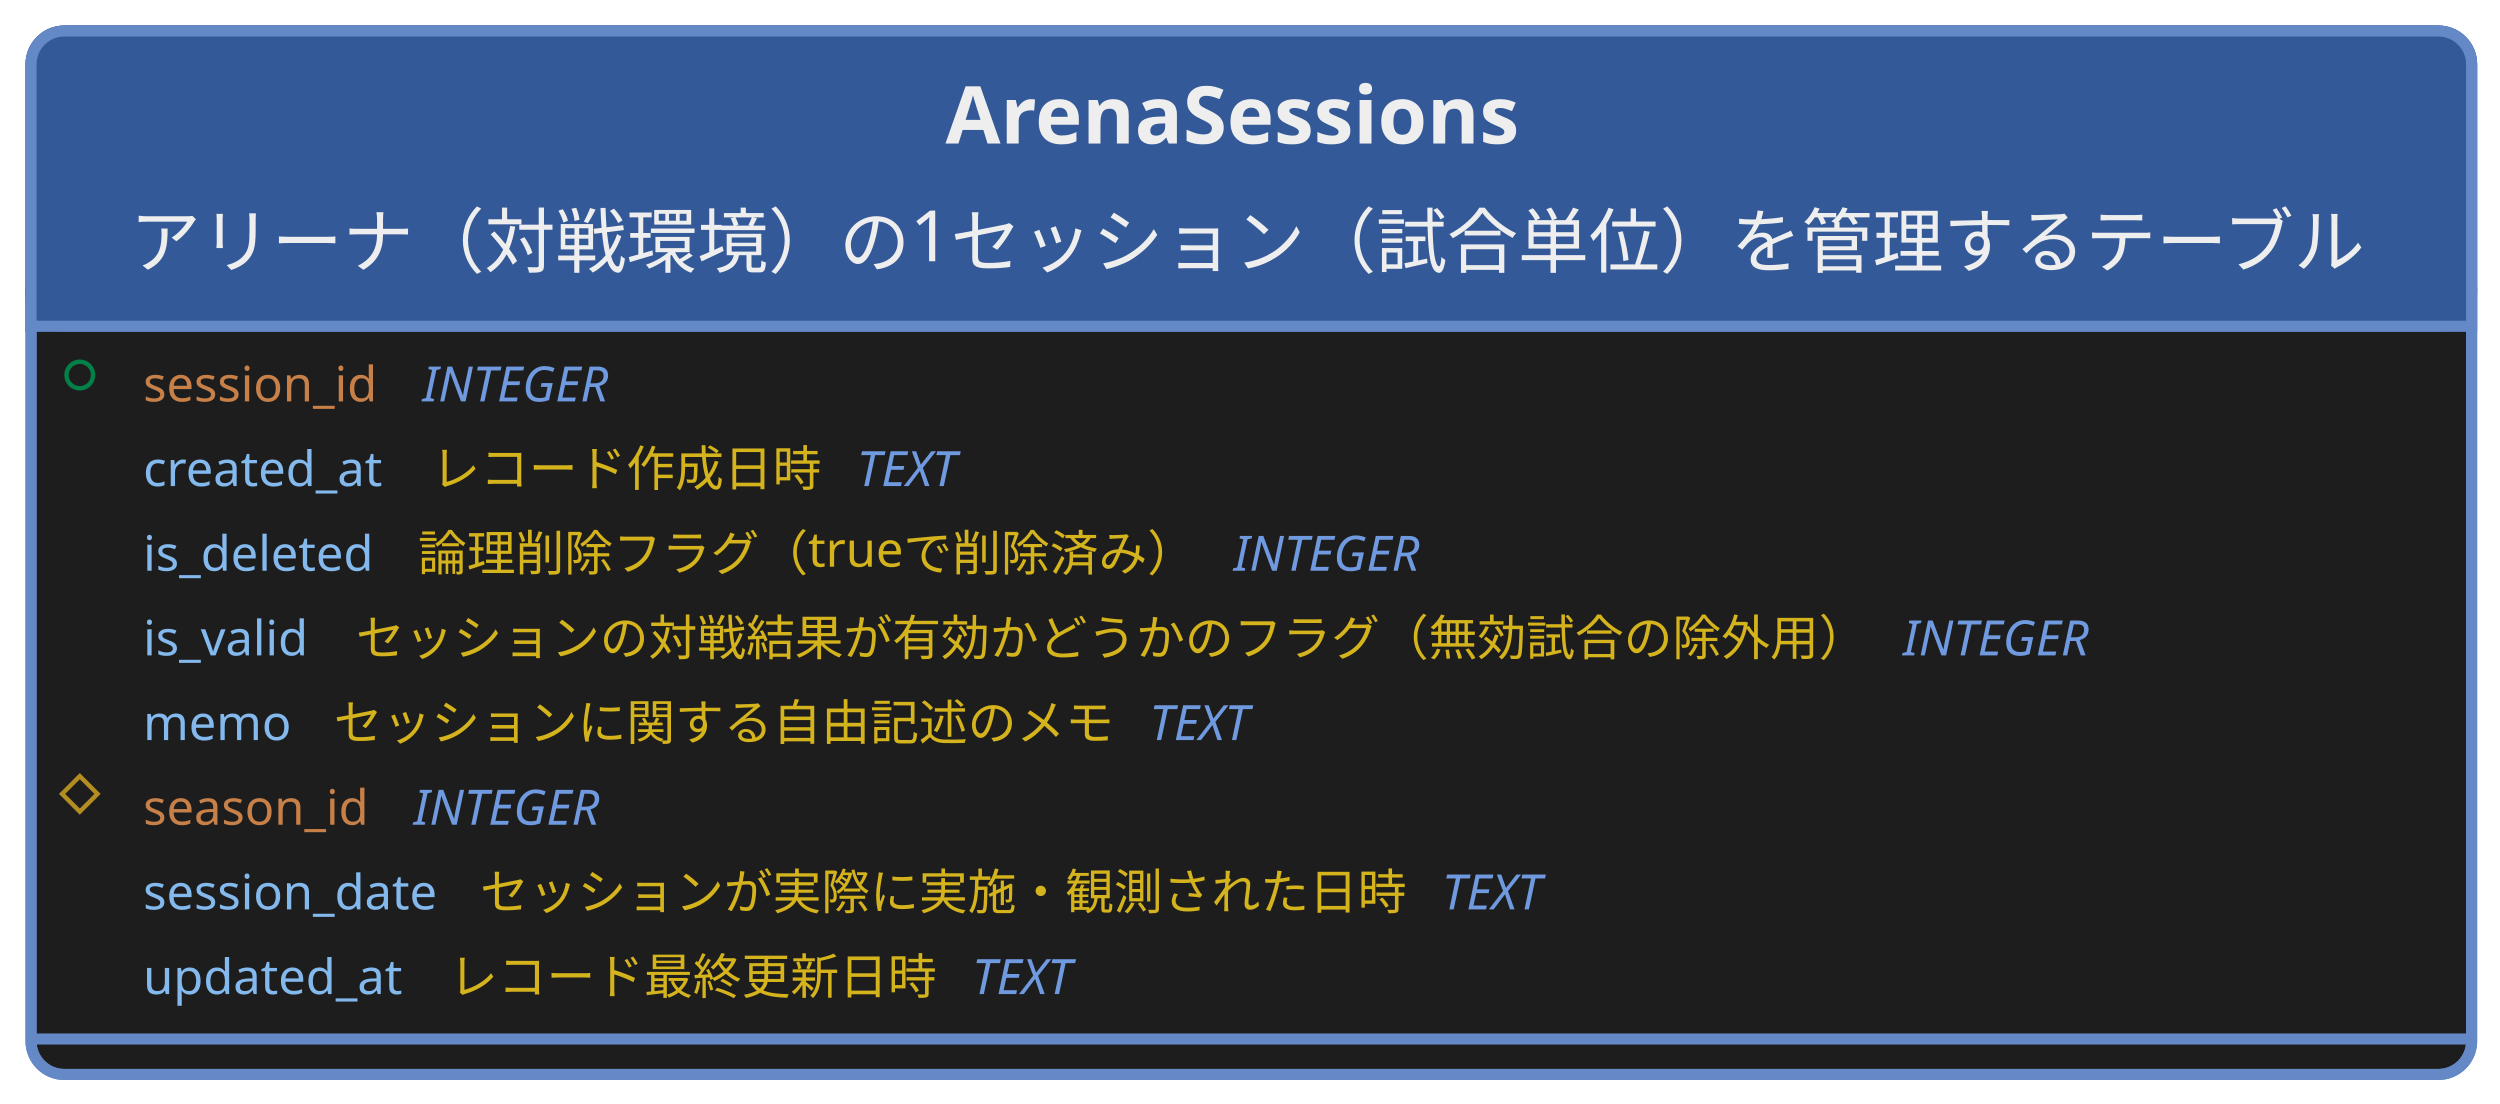
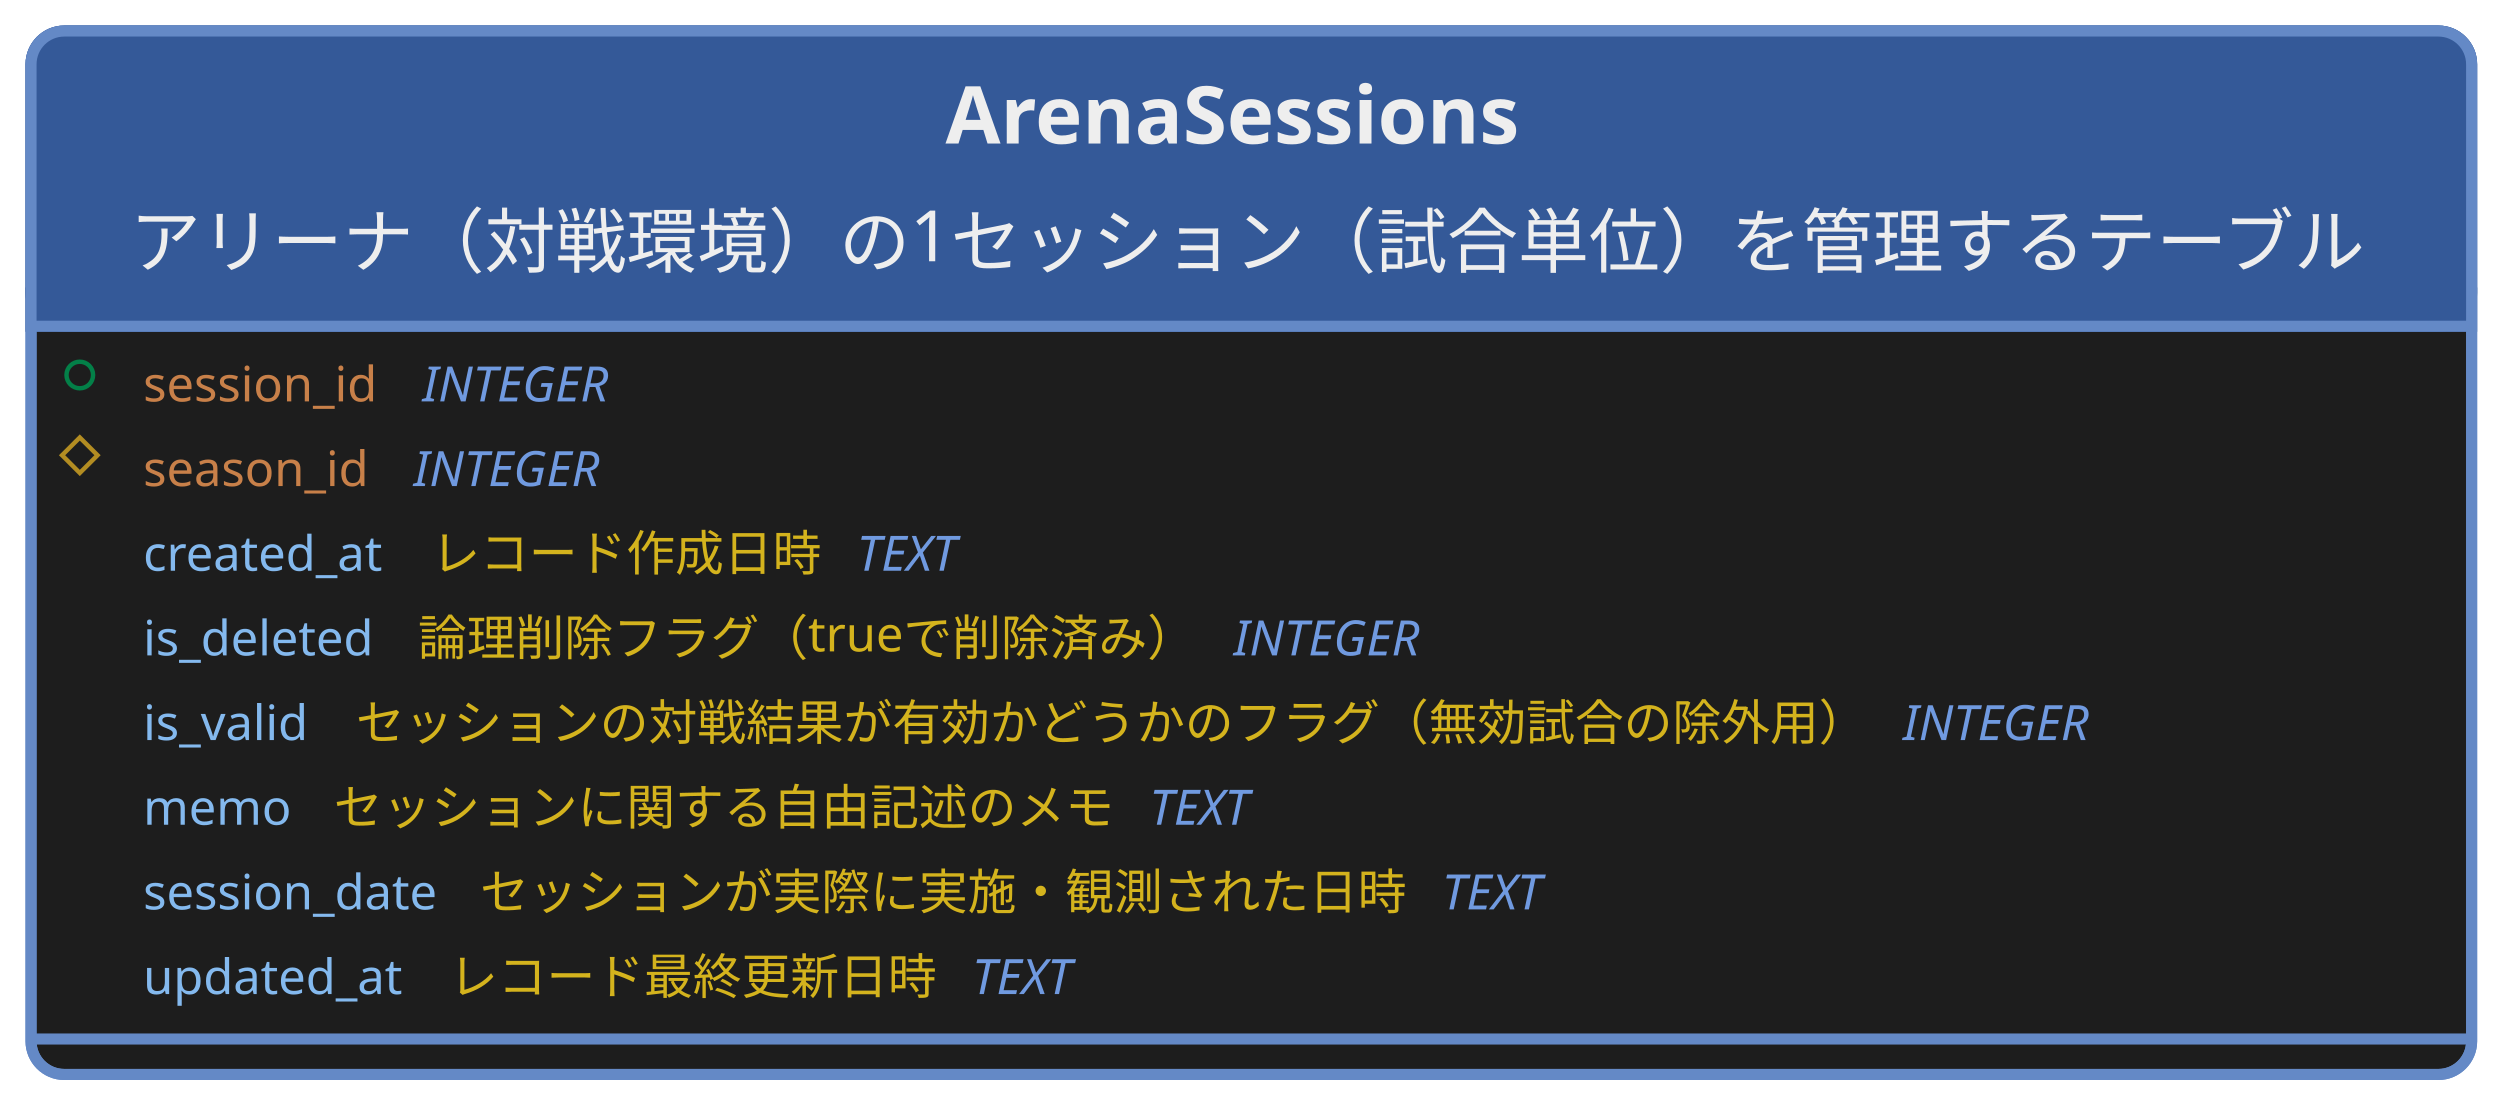
<svg xmlns="http://www.w3.org/2000/svg" contentScriptType="application/ecmascript" contentStyleType="text/css" height="249px" preserveAspectRatio="none" style="width:564px;height:249px;background:#222222;" version="1.1" viewBox="0 0 564 249" width="564px" zoomAndPan="magnify">
  <defs />
  <g>
    <rect codeLine="33" fill="#1D1D1D" height="235.4" id="ArenaSessions" rx="7.5" ry="7.5" style="stroke:#6489C6;stroke-width:2.5;" width="550.6" x="7" y="7" />
    <rect fill="#345998" height="66.6" rx="7.5" ry="7.5" style="stroke:#345998;stroke-width:2.5;" width="550.6" x="7" y="7" />
    <rect fill="#345998" height="7.5" style="stroke:#345998;stroke-width:2.5;" width="550.6" x="7" y="66.1" />
    <rect codeLine="33" fill="none" height="235.4" id="ArenaSessions" rx="7.5" ry="7.5" style="stroke:#6489C6;stroke-width:2.5;" width="550.6" x="7" y="7" />
    <text fill="#000000" font-family="Meiryo" font-size="18" lengthAdjust="spacing" textLength="0" x="213.3" y="32.381" />
    <text fill="#EEEEEE" font-family="Meiryo" font-size="18" font-weight="bold" lengthAdjust="spacing" textLength="138" x="213.3" y="32.381">ArenaSessions</text>
    <text fill="#000000" font-family="Meiryo" font-size="18" lengthAdjust="spacing" textLength="0" x="369.3" y="32.381" />
    <text fill="#000000" font-family="Meiryo" font-size="18" lengthAdjust="spacing" textLength="0" x="29.3" y="59.381" />
    <text fill="#EEEEEE" font-family="Meiryo" font-size="16" lengthAdjust="spacing" textLength="506" x="29.3" y="60.261">アリーナ（対戦環境）の1セッション（試合単位）を管理するテーブル</text>
    <text fill="#000000" font-family="Meiryo" font-size="18" lengthAdjust="spacing" textLength="0" x="553.3" y="59.381" />
    <line style="stroke:#6489C6;stroke-width:2.5;" x1="8" x2="556.6" y1="73.6" y2="73.6" />
    <ellipse cx="18" cy="84.6" rx="3" ry="3" style="stroke:#038048;stroke-width:1.0;fill:none;" />
    <text fill="#C88049" font-family="Meiryo" font-size="11" lengthAdjust="spacing" textLength="55" x="32.3" y="90.561">session_id</text>
    <text fill="#709AE0" font-family="Meiryo" font-size="11" font-style="italic" lengthAdjust="spacing" textLength="49" x="95.3" y="90.561">INTEGER</text>
-     <text fill="#84B9EE" font-family="Meiryo" font-size="11" lengthAdjust="spacing" textLength="57" x="32.3" y="109.661">created_at</text>
-     <text fill="#D4B31D" font-family="Meiryo" font-size="11" lengthAdjust="spacing" textLength="88" x="97.3" y="109.661">レコード作成日時</text>
-     <text fill="#709AE0" font-family="Meiryo" font-size="11" font-style="italic" lengthAdjust="spacing" textLength="28" x="193.3" y="109.661">TEXT</text>
-     <text fill="#84B9EE" font-family="Meiryo" font-size="11" lengthAdjust="spacing" textLength="54" x="32.3" y="128.761">is_deleted</text>
-     <text fill="#D4B31D" font-family="Meiryo" font-size="11" lengthAdjust="spacing" textLength="176" x="94.3" y="128.761">論理削除フラグ（trueで削除済み）</text>
-     <text fill="#709AE0" font-family="Meiryo" font-size="11" font-style="italic" lengthAdjust="spacing" textLength="49" x="278.3" y="128.761">INTEGER</text>
-     <text fill="#84B9EE" font-family="Meiryo" font-size="11" lengthAdjust="spacing" textLength="40" x="32.3" y="147.861">is_valid</text>
-     <text fill="#D4B31D" font-family="Meiryo" font-size="11" lengthAdjust="spacing" textLength="341" x="80.3" y="147.861">セッションの対戦結果が有効かどうかのフラグ（無効試合の除外用）</text>
-     <text fill="#709AE0" font-family="Meiryo" font-size="11" font-style="italic" lengthAdjust="spacing" textLength="49" x="429.3" y="147.861">INTEGER</text>
-     <text fill="#84B9EE" font-family="Meiryo" font-size="11" lengthAdjust="spacing" textLength="35" x="32.3" y="166.961">memo</text>
-     <text fill="#D4B31D" font-family="Meiryo" font-size="11" lengthAdjust="spacing" textLength="176" x="75.3" y="166.961">セッションに関する自由記述のメモ</text>
-     <text fill="#709AE0" font-family="Meiryo" font-size="11" font-style="italic" lengthAdjust="spacing" textLength="28" x="259.3" y="166.961">TEXT</text>
-     <polygon fill="none" points="18,175.1,22,179.1,18,183.1,14,179.1" style="stroke:#B38D22;stroke-width:1.0;" />
-     <text fill="#C88049" font-family="Meiryo" font-size="11" lengthAdjust="spacing" textLength="53" x="32.3" y="186.061">season_id</text>
-     <text fill="#709AE0" font-family="Meiryo" font-size="11" font-style="italic" lengthAdjust="spacing" textLength="49" x="93.3" y="186.061">INTEGER</text>
+     <polygon fill="none" points="18,98.7,22,102.7,18,106.7,14,102.7" style="stroke:#B38D22;stroke-width:1.0;" />
+     <text fill="#C88049" font-family="Meiryo" font-size="11" lengthAdjust="spacing" textLength="53" x="32.3" y="109.661">season_id</text>
+     <text fill="#709AE0" font-family="Meiryo" font-size="11" font-style="italic" lengthAdjust="spacing" textLength="49" x="93.3" y="109.661">INTEGER</text>
+     <text fill="#84B9EE" font-family="Meiryo" font-size="11" lengthAdjust="spacing" textLength="57" x="32.3" y="128.761">created_at</text>
+     <text fill="#D4B31D" font-family="Meiryo" font-size="11" lengthAdjust="spacing" textLength="88" x="97.3" y="128.761">レコード作成日時</text>
+     <text fill="#709AE0" font-family="Meiryo" font-size="11" font-style="italic" lengthAdjust="spacing" textLength="28" x="193.3" y="128.761">TEXT</text>
+     <text fill="#84B9EE" font-family="Meiryo" font-size="11" lengthAdjust="spacing" textLength="54" x="32.3" y="147.861">is_deleted</text>
+     <text fill="#D4B31D" font-family="Meiryo" font-size="11" lengthAdjust="spacing" textLength="176" x="94.3" y="147.861">論理削除フラグ（trueで削除済み）</text>
+     <text fill="#709AE0" font-family="Meiryo" font-size="11" font-style="italic" lengthAdjust="spacing" textLength="49" x="278.3" y="147.861">INTEGER</text>
+     <text fill="#84B9EE" font-family="Meiryo" font-size="11" lengthAdjust="spacing" textLength="40" x="32.3" y="166.961">is_valid</text>
+     <text fill="#D4B31D" font-family="Meiryo" font-size="11" lengthAdjust="spacing" textLength="341" x="80.3" y="166.961">セッションの対戦結果が有効かどうかのフラグ（無効試合の除外用）</text>
+     <text fill="#709AE0" font-family="Meiryo" font-size="11" font-style="italic" lengthAdjust="spacing" textLength="49" x="429.3" y="166.961">INTEGER</text>
+     <text fill="#84B9EE" font-family="Meiryo" font-size="11" lengthAdjust="spacing" textLength="35" x="32.3" y="186.061">memo</text>
+     <text fill="#D4B31D" font-family="Meiryo" font-size="11" lengthAdjust="spacing" textLength="176" x="75.3" y="186.061">セッションに関する自由記述のメモ</text>
+     <text fill="#709AE0" font-family="Meiryo" font-size="11" font-style="italic" lengthAdjust="spacing" textLength="28" x="259.3" y="186.061">TEXT</text>
    <text fill="#84B9EE" font-family="Meiryo" font-size="11" lengthAdjust="spacing" textLength="68" x="32.3" y="205.161">session_date</text>
    <text fill="#D4B31D" font-family="Meiryo" font-size="11" lengthAdjust="spacing" textLength="209" x="108.3" y="205.161">セッションが実際に実施・観測された日時</text>
    <text fill="#709AE0" font-family="Meiryo" font-size="11" font-style="italic" lengthAdjust="spacing" textLength="28" x="325.3" y="205.161">TEXT</text>
    <text fill="#84B9EE" font-family="Meiryo" font-size="11" lengthAdjust="spacing" textLength="61" x="32.3" y="224.261">updated_at</text>
    <text fill="#D4B31D" font-family="Meiryo" font-size="11" lengthAdjust="spacing" textLength="110" x="101.3" y="224.261">レコード最終更新日時</text>
    <text fill="#709AE0" font-family="Meiryo" font-size="11" font-style="italic" lengthAdjust="spacing" textLength="28" x="219.3" y="224.261">TEXT</text>
    <line style="stroke:#6489C6;stroke-width:2.5;" x1="8" x2="556.6" y1="234.4" y2="234.4" />
  </g>
</svg>
